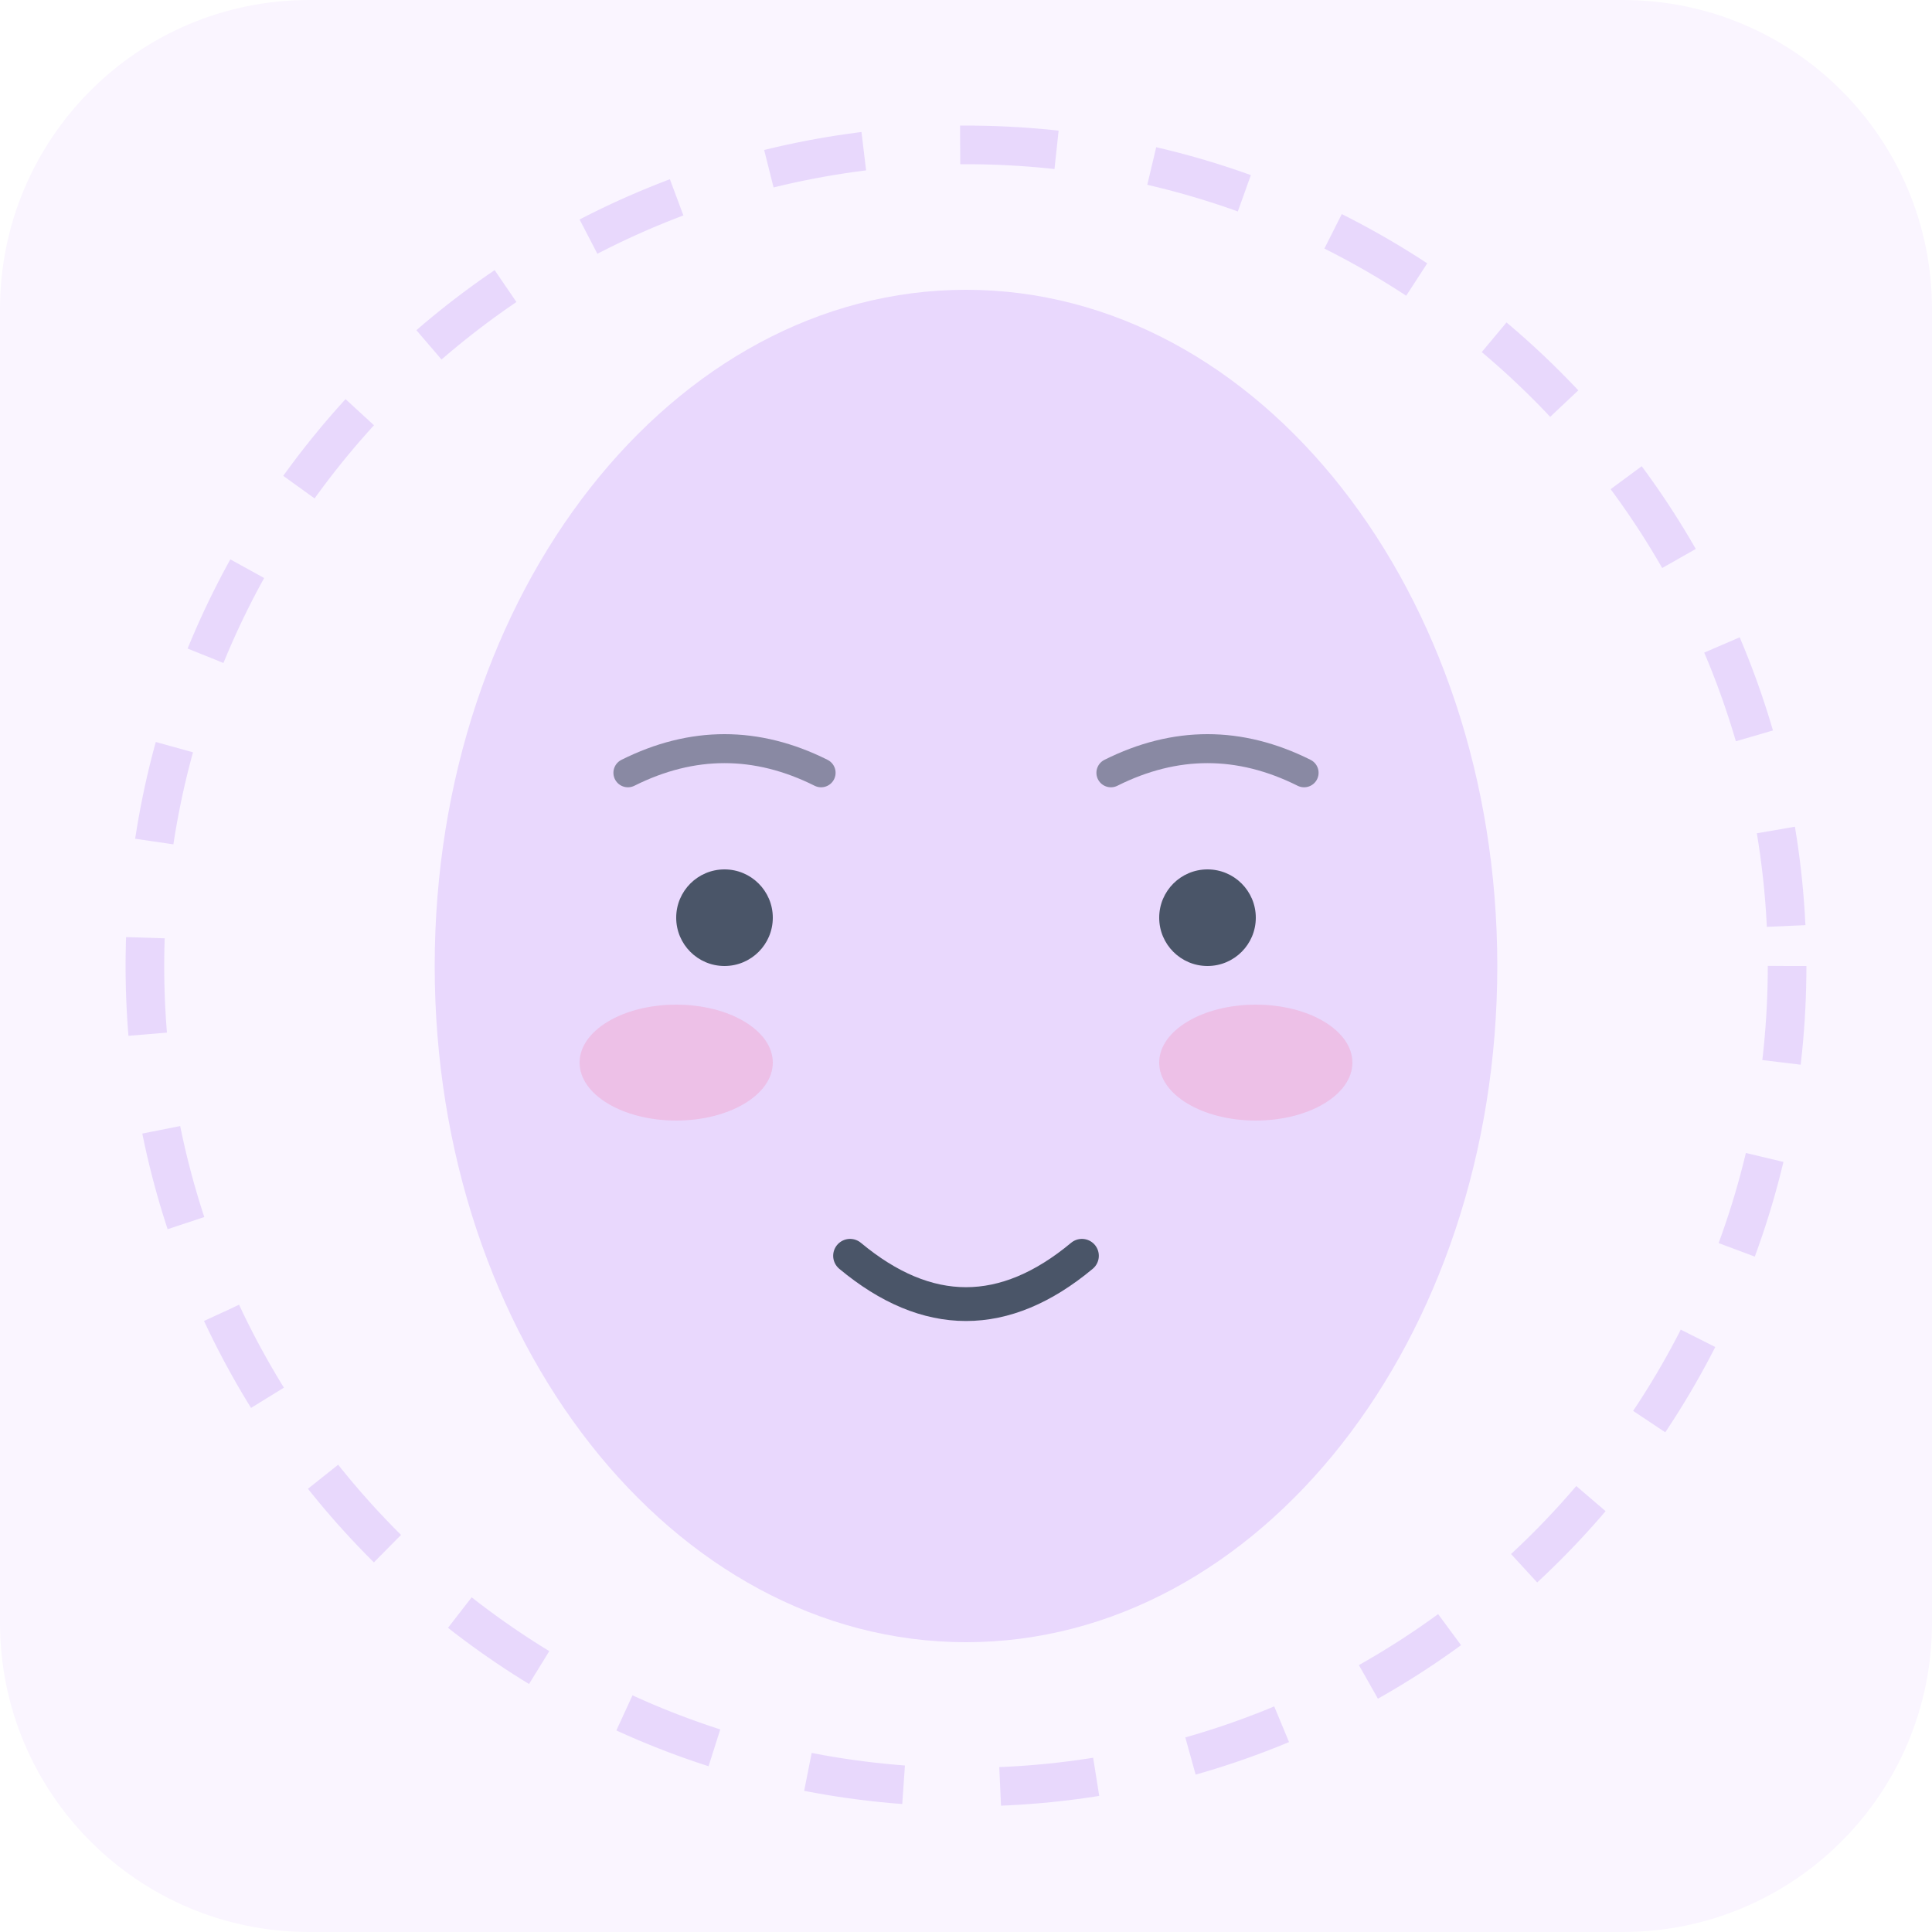
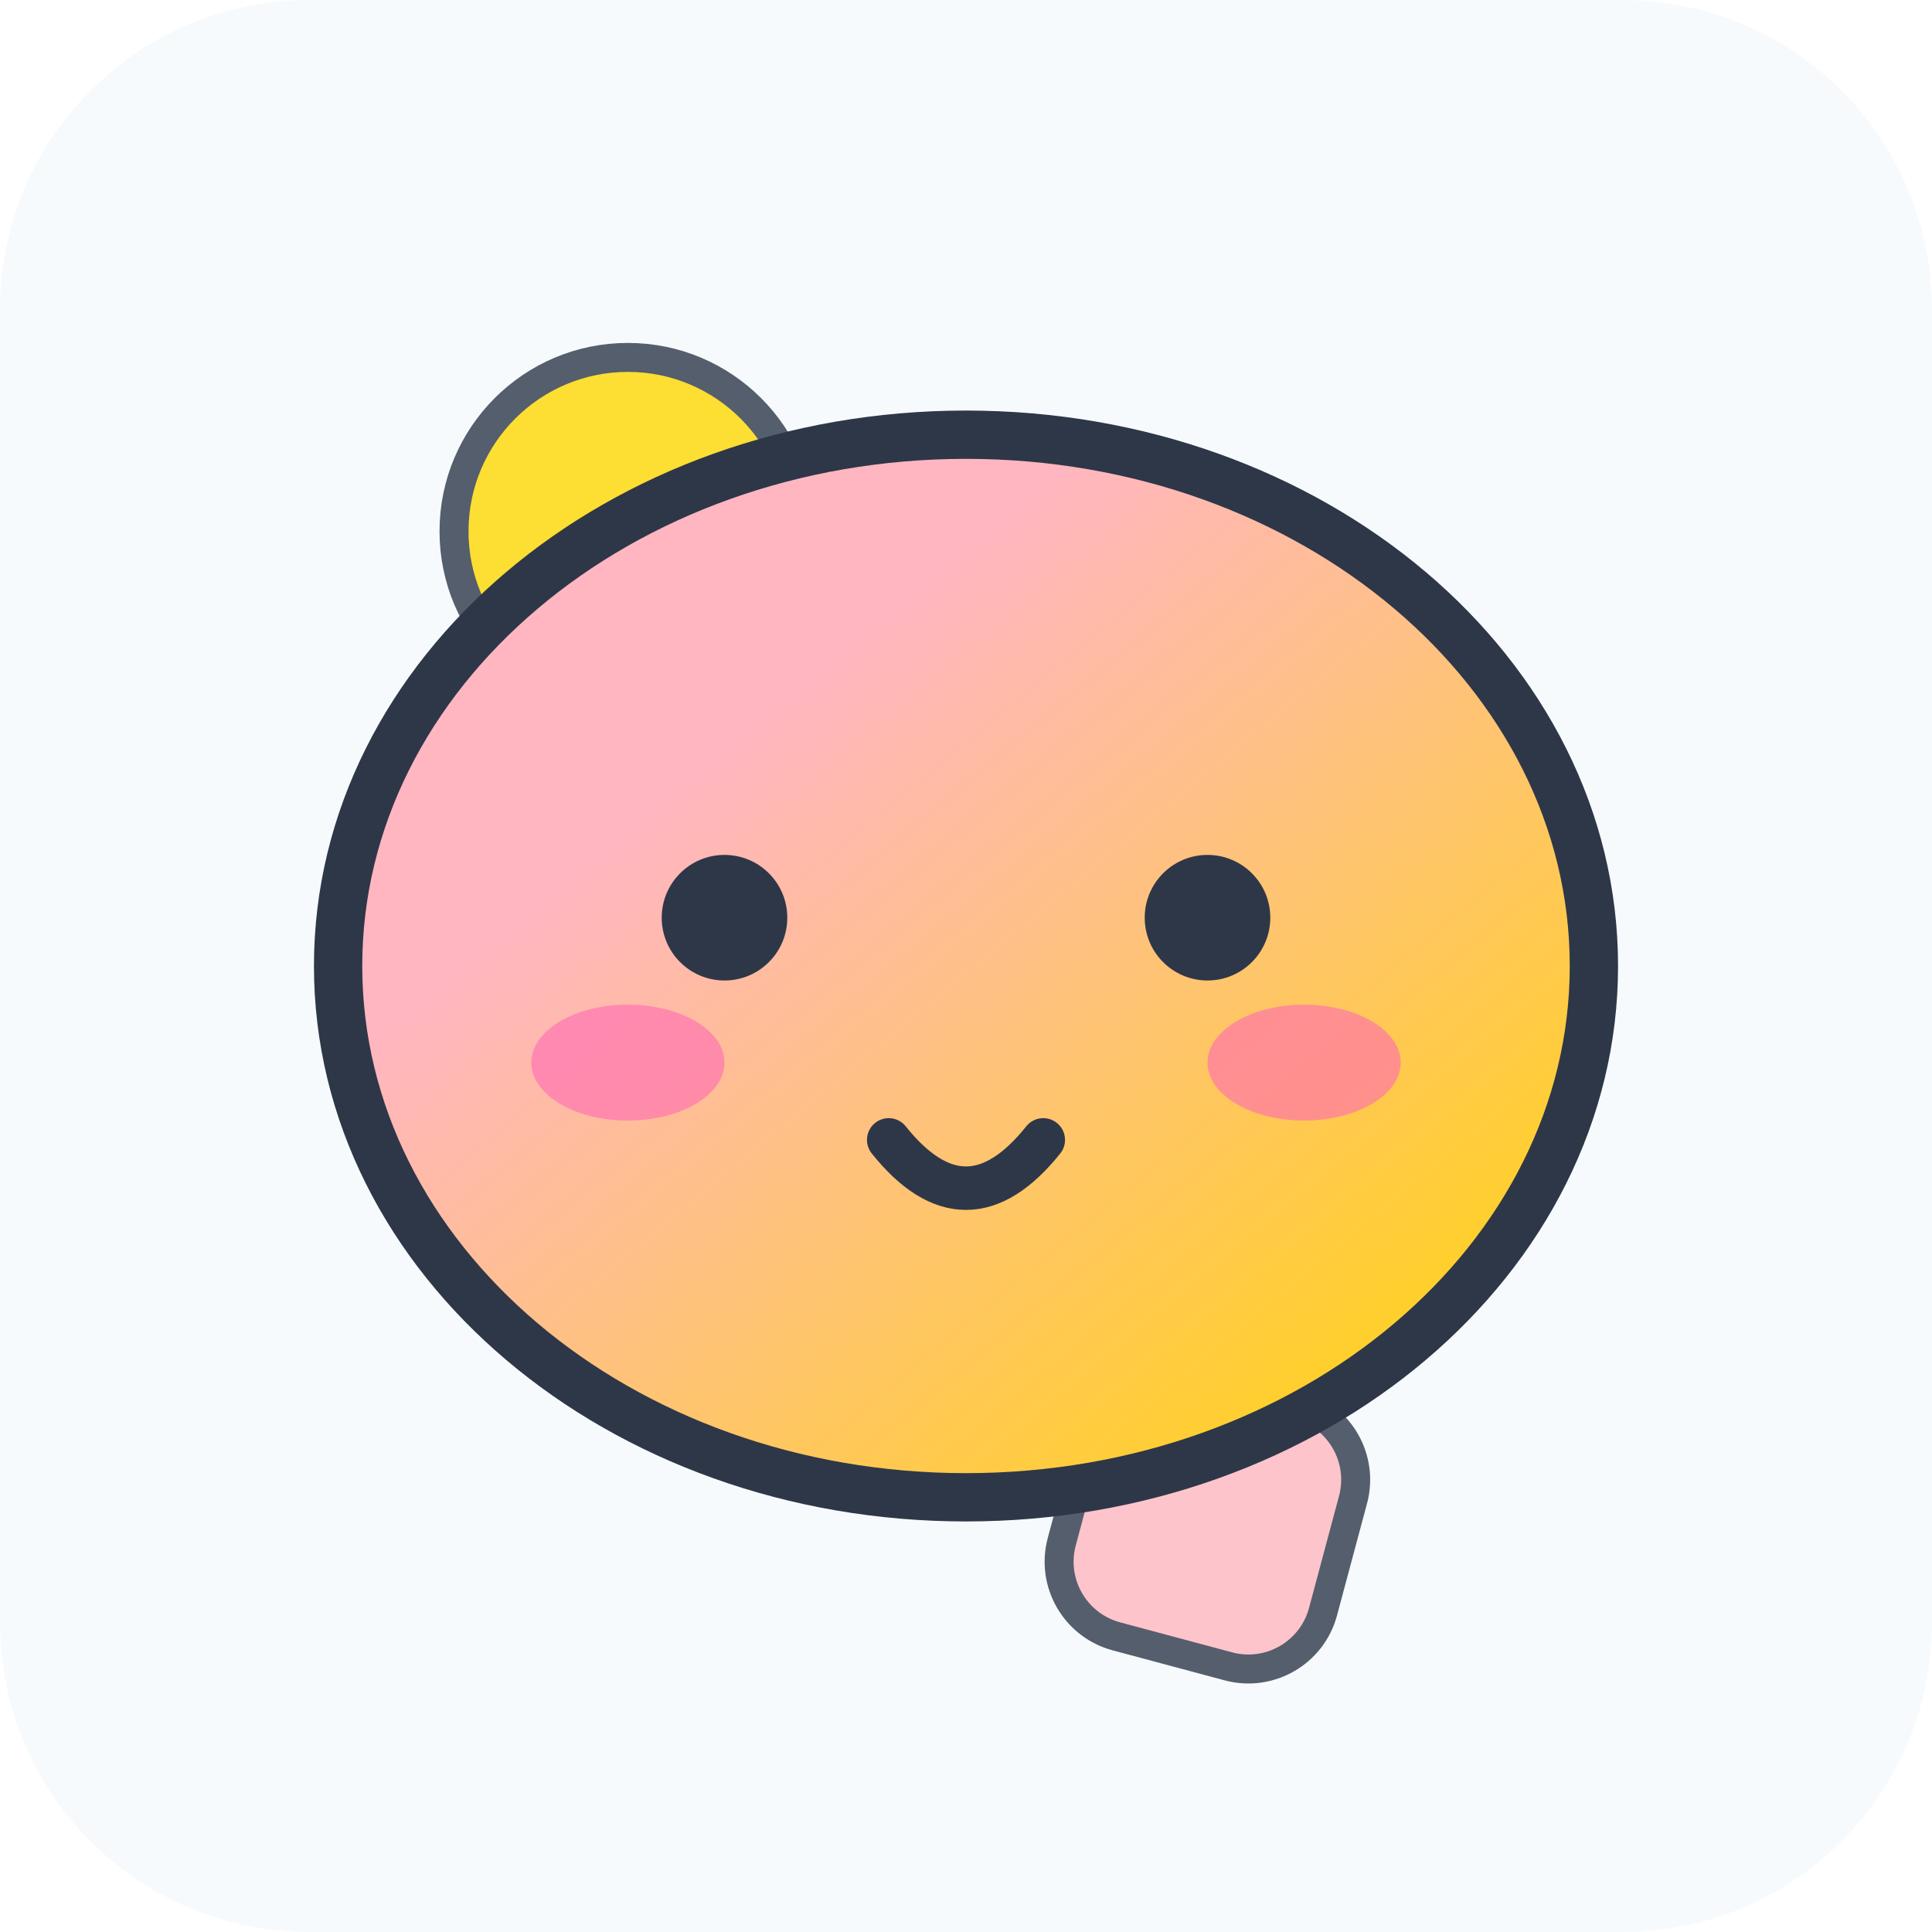
<svg xmlns="http://www.w3.org/2000/svg" width="200" height="200" viewBox="0 0 200 200">
-   <rect width="200" height="200" fill="#FAF5FF" rx="32" />
-   <circle cx="100" cy="100" r="85" fill="none" stroke="#D6BCFA" stroke-width="4" opacity="0.5" stroke-dasharray="10 10" />
-   <ellipse cx="100" cy="100" rx="55" ry="70" fill="#E9D8FD" />
-   <ellipse cx="70" cy="110" rx="10" ry="6" fill="#F687B3" opacity="0.3" />
-   <ellipse cx="130" cy="110" rx="10" ry="6" fill="#F687B3" opacity="0.3" />
-   <circle cx="75" cy="95" r="5" fill="#4A5568" />
-   <circle cx="125" cy="95" r="5" fill="#4A5568" />
-   <path d="M 65 80 Q 75 75 85 80" fill="none" stroke="#4A5568" stroke-width="3" stroke-linecap="round" opacity="0.6" />
-   <path d="M 115 80 Q 125 75 135 80" fill="none" stroke="#4A5568" stroke-width="3" stroke-linecap="round" opacity="0.6" />
-   <path d="M 88 130 Q 100 140 112 130" fill="none" stroke="#4A5568" stroke-width="3.5" stroke-linecap="round" />
+   <defs>
+     <linearGradient id="grad" x1="0%" y1="0%" x2="100%" y2="100%">
+       <stop offset="30%" stop-color="#FFB6C1" />
+       <stop offset="100%" stop-color="#FFD700" />
+     </linearGradient>
+   </defs>
+   <rect width="200" height="200" fill="#F7FAFC" rx="32" />
+   <g transform="translate(100, 100)">
+     <circle cx="-35" cy="-45" r="18" fill="#FFD700" opacity="0.8" stroke="#2D3748" stroke-width="3" />
+     <rect x="25" y="35" width="28" height="28" fill="#FFB6C1" opacity="0.8" stroke="#2D3748" stroke-width="3" rx="8" transform="rotate(15)" />
+     <ellipse cx="0" cy="0" rx="65" ry="55" fill="url(#grad)" stroke="#2D3748" stroke-width="5" />
+     <ellipse cx="-35" cy="10" rx="10" ry="6" fill="#FF69B4" opacity="0.6" />
+     <ellipse cx="35" cy="10" rx="10" ry="6" fill="#FF69B4" opacity="0.6" />
+     <circle cx="-25" cy="-5" r="6.5" fill="#2D3748" />
+     <circle cx="25" cy="-5" r="6.5" fill="#2D3748" />
+     <path d="M -8 18 Q 0 28 8 18" fill="none" stroke="#2D3748" stroke-width="4.5" stroke-linecap="round" />
+   </g>
</svg>
